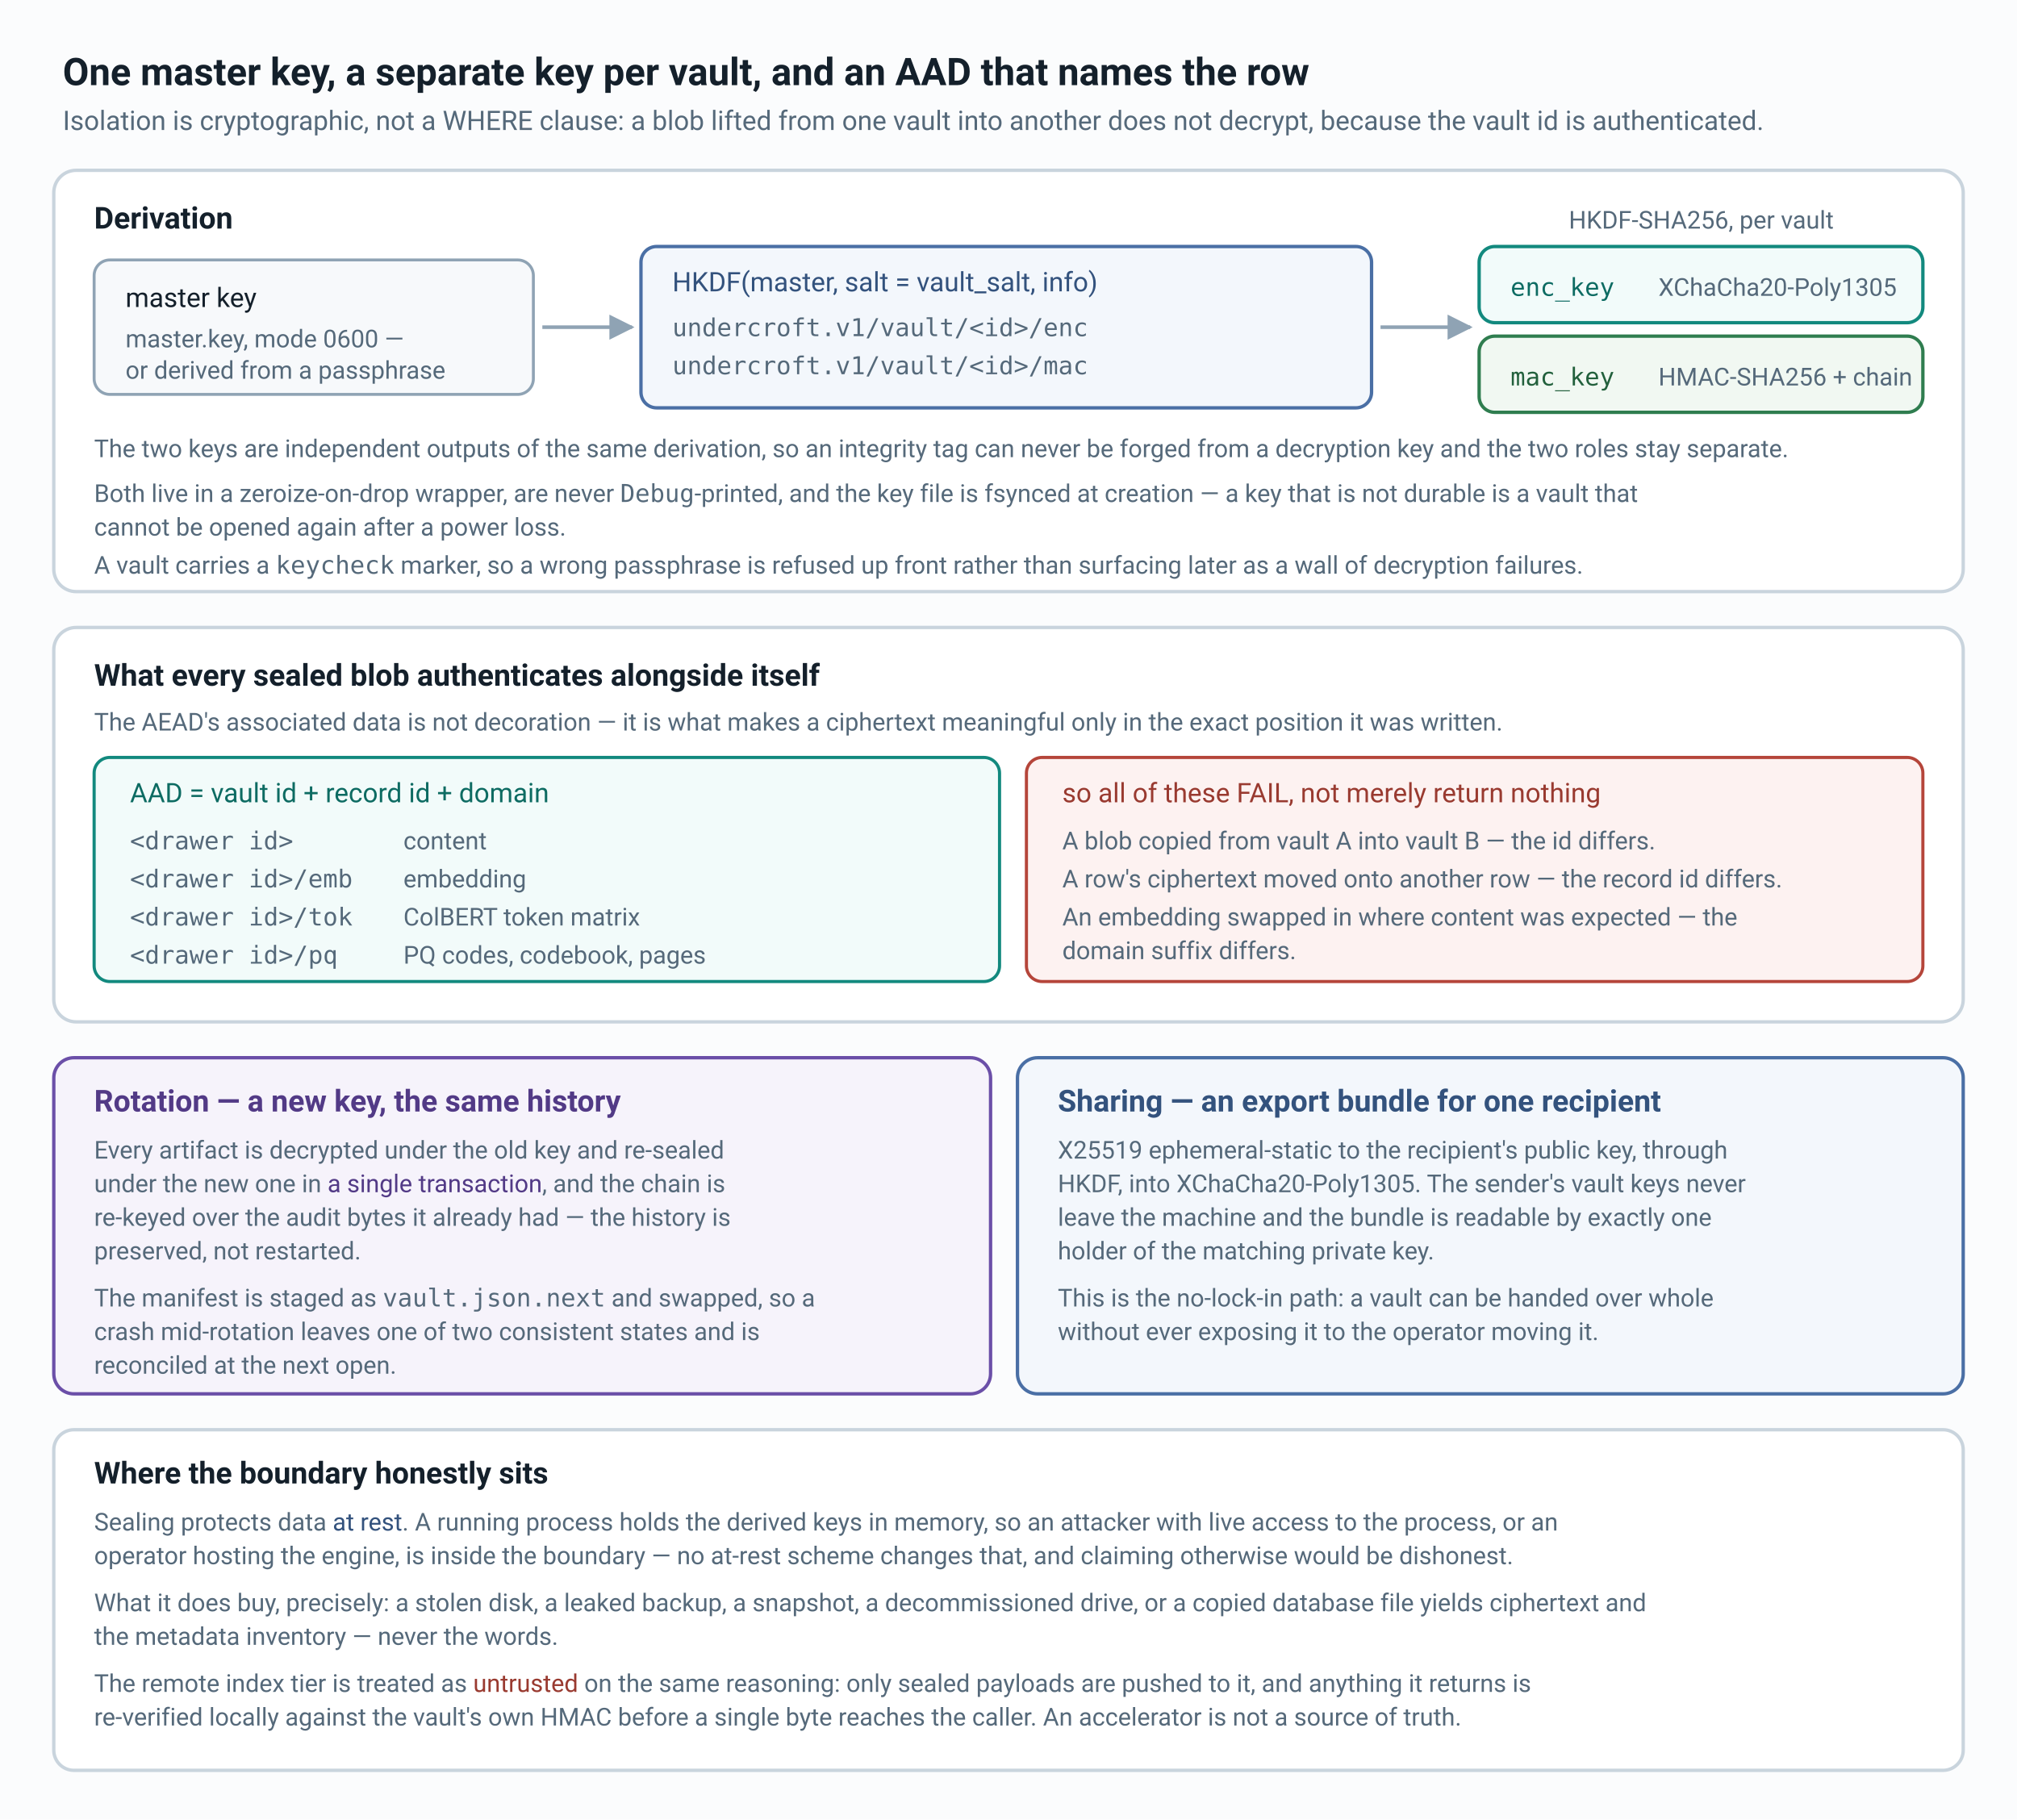
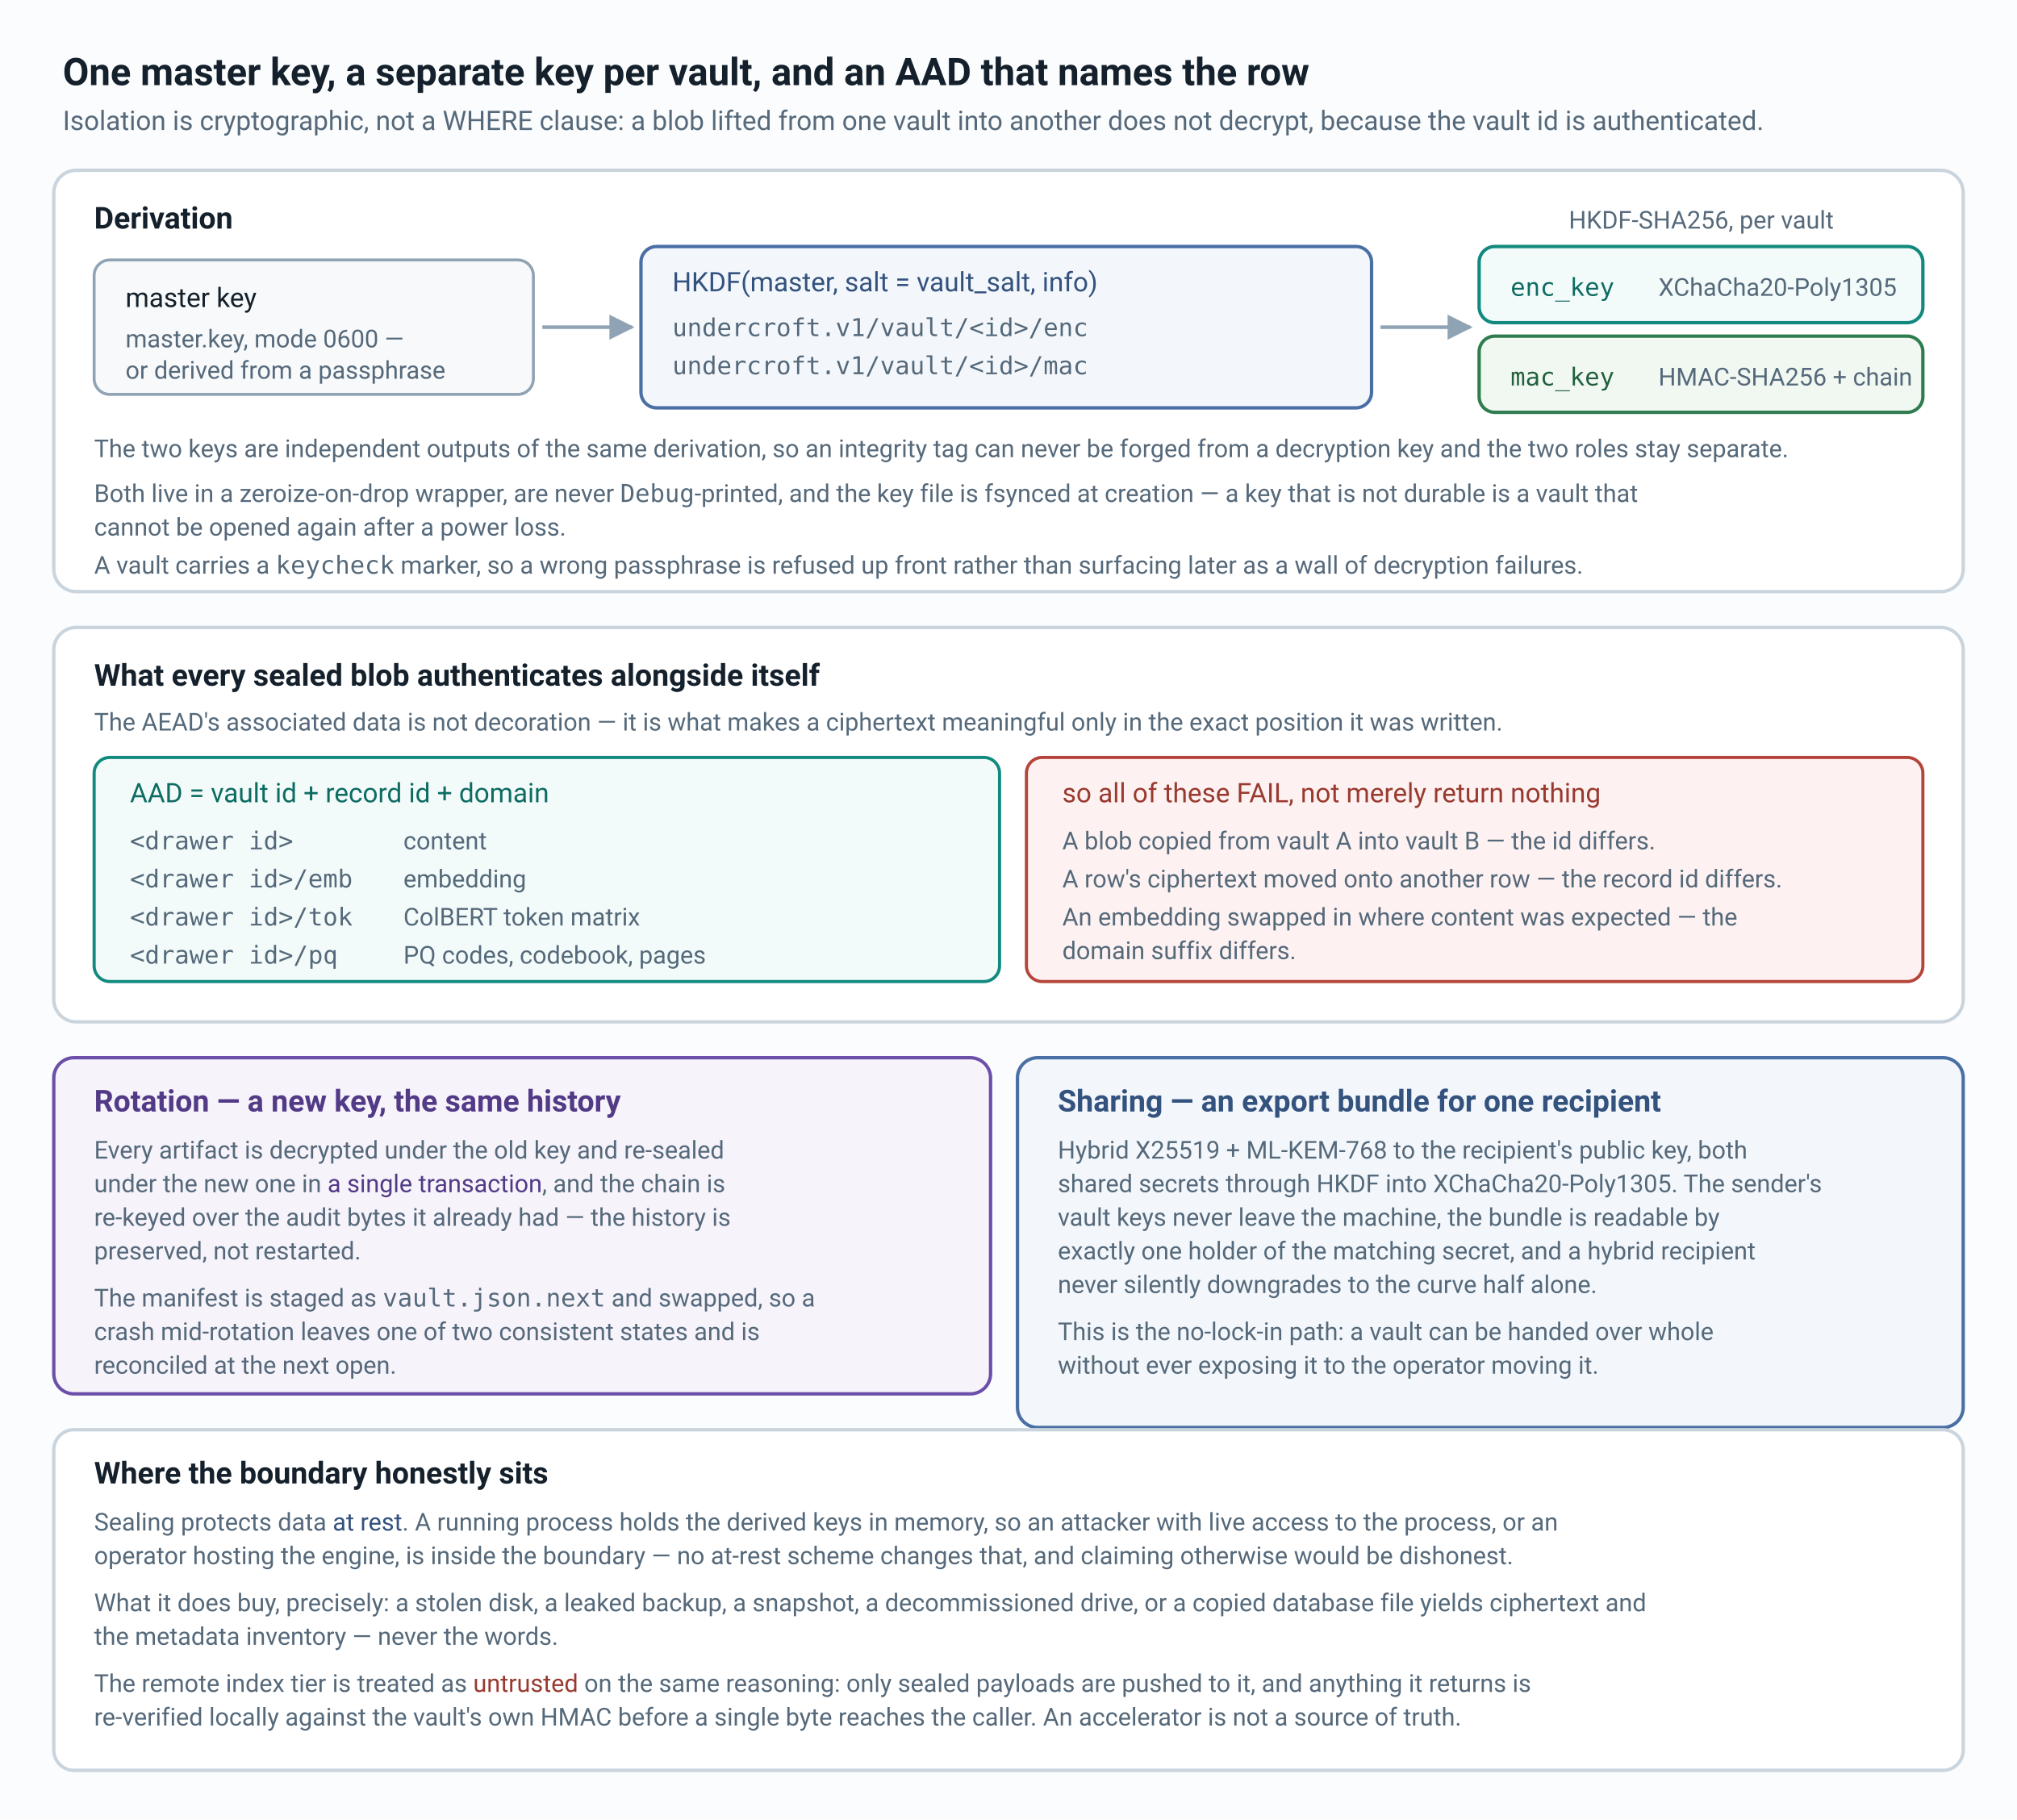
<svg xmlns="http://www.w3.org/2000/svg" viewBox="0 0 900 812" width="900" height="812" role="img" aria-labelledby="t d">
  <style>
  .f { font-family: -apple-system, BlinkMacSystemFont, "Segoe UI", Roboto, Helvetica, Arial, sans-serif; }
  .h { font-size: 17px; font-weight: 600; }
  .l { font-size: 13.5px; font-weight: 600; }
  .b { font-size: 12px; }
  .s { font-size: 11px; }
  .mono { font-family: ui-monospace, SFMono-Regular, Menlo, Consolas, monospace; font-size: 11px; }
  .ink { fill: var(--d-ink,#14202b); }
  .dim { fill: var(--d-dim,#55697a); }
  .white { fill: var(--d-card,#ffffff); }
  @media (prefers-color-scheme: dark) {
    svg { --d-bg:#0f1419; --d-card:#161c23; --d-card2:#1b222b; --d-line:#2b3540;
      --d-line2:#4a5b6b; --d-ink:#e4ebf1; --d-dim:#9aabba; --d-on:#0f1419;
      --d-teal:#2ba99c; --d-teal-bg:#0e2523; --d-teal-bg2:#123430; --d-teal-ink:#6fd8cc;
      --d-blue:#6d94c8; --d-blue-bg:#131d2b; --d-blue-ink:#9dbde3;
      --d-amber:#d1953f; --d-amber-bg:#261c0f; --d-amber-ink:#e8bc78;
      --d-violet:#9277c9; --d-violet-bg:#1c1730; --d-violet-bg2:#241d3d; --d-violet-ink:#b9a3e3;
      --d-green:#4fa570; --d-green-bg:#10231a; --d-green-bg2:#153021; --d-green-ink:#86cf9f;
      --d-red:#d1685c; --d-red-bg:#2a1614; --d-red-ink:#eb9a90; }
  }
</style>
  <rect width="900" height="812" fill="var(--d-bg,#fbfcfd)" />
  <text x="28" y="38" class="f h ink">One master key, a separate key per vault, and an AAD that names the row</text>
  <text x="28" y="58" class="f b dim">Isolation is cryptographic, not a WHERE clause: a blob lifted from one vault into another does not decrypt, because the vault id is authenticated.</text>
  <rect x="24" y="76" width="852" height="188" rx="10" fill="var(--d-card,#ffffff)" stroke="var(--d-line,#c9d4dd)" stroke-width="1.5" />
  <text x="42" y="102" class="f l ink">Derivation</text>
  <text x="700" y="102" class="f s dim">HKDF-SHA256, per vault</text>
  <rect x="42" y="116" width="196" height="60" rx="7" fill="var(--d-card2,#f7f9fb)" stroke="var(--d-line2,#8fa3b4)" stroke-width="1.3" />
  <text x="56" y="137" class="f b ink">master key</text>
  <text x="56" y="155" class="f s dim">master.key, mode 0600 —</text>
  <text x="56" y="169" class="f s dim">or derived from a passphrase</text>
  <path d="M242 146 L282 146" stroke="var(--d-line2,#8fa3b4)" stroke-width="1.6" marker-end="url(#a)" />
  <defs>
    <marker id="a" viewBox="0 0 10 10" refX="9" refY="5" markerWidth="7" markerHeight="7" orient="auto">
      <path d="M0 0 L10 5 L0 10 z" fill="var(--d-line2,#8fa3b4)" />
    </marker>
  </defs>
  <rect x="286" y="110" width="326" height="72" rx="7" fill="var(--d-blue-bg,#f3f7fc)" stroke="var(--d-blue,#4a6fa5)" stroke-width="1.5" />
  <text x="300" y="130" class="f b" fill="var(--d-blue-ink,#33527d)">HKDF(master, salt = vault_salt, info)</text>
  <text x="300" y="150" class="f mono dim">undercroft.v1/vault/&lt;id&gt;/enc</text>
  <text x="300" y="167" class="f mono dim">undercroft.v1/vault/&lt;id&gt;/mac</text>
  <path d="M616 146 L656 146" stroke="var(--d-line2,#8fa3b4)" stroke-width="1.6" marker-end="url(#a)" />
  <rect x="660" y="110" width="198" height="34" rx="7" fill="var(--d-teal-bg,#f2fbfa)" stroke="var(--d-teal,#12897e)" stroke-width="1.5" />
  <text x="674" y="132" class="f mono" fill="var(--d-teal-ink,#0d6b62)">enc_key</text>
  <text x="740" y="132" class="f s dim">XChaCha20-Poly1305</text>
  <rect x="660" y="150" width="198" height="34" rx="7" fill="var(--d-green-bg,#f1f8f2)" stroke="var(--d-green,#2f7d4f)" stroke-width="1.5" />
  <text x="674" y="172" class="f mono" fill="var(--d-green-ink,#22603c)">mac_key</text>
  <text x="740" y="172" class="f s dim">HMAC-SHA256 + chain</text>
  <text x="42" y="204" class="f s dim">The two keys are independent outputs of the same derivation, so an integrity tag can never be forged from a decryption key and the two roles stay separate.</text>
  <text x="42" y="224" class="f s dim">Both live in a zeroize-on-drop wrapper, are never <tspan class="f mono">Debug</tspan>-printed, and the key file is fsynced at creation — a key that is not durable is a vault that</text>
  <text x="42" y="239" class="f s dim">cannot be opened again after a power loss.</text>
  <text x="42" y="256" class="f s dim">A vault carries a <tspan class="f mono">keycheck</tspan> marker, so a wrong passphrase is refused up front rather than surfacing later as a wall of decryption failures.</text>
  <rect x="24" y="280" width="852" height="176" rx="10" fill="var(--d-card,#ffffff)" stroke="var(--d-line,#c9d4dd)" stroke-width="1.5" />
  <text x="42" y="306" class="f l ink">What every sealed blob authenticates alongside itself</text>
  <text x="42" y="326" class="f s dim">The AEAD's associated data is not decoration — it is what makes a ciphertext meaningful only in the exact position it was written.</text>
  <rect x="42" y="338" width="404" height="100" rx="7" fill="var(--d-teal-bg,#f2fbfa)" stroke="var(--d-teal,#12897e)" stroke-width="1.4" />
  <text x="58" y="358" class="f b" fill="var(--d-teal-ink,#0d6b62)">AAD = vault id + record id + domain</text>
  <text x="58" y="379" class="f mono dim">&lt;drawer id&gt;</text>
  <text x="180" y="379" class="f s dim">content</text>
  <text x="58" y="396" class="f mono dim">&lt;drawer id&gt;/emb</text>
  <text x="180" y="396" class="f s dim">embedding</text>
  <text x="58" y="413" class="f mono dim">&lt;drawer id&gt;/tok</text>
  <text x="180" y="413" class="f s dim">ColBERT token matrix</text>
  <text x="58" y="430" class="f mono dim">&lt;drawer id&gt;/pq</text>
  <text x="180" y="430" class="f s dim">PQ codes, codebook, pages</text>
  <rect x="458" y="338" width="400" height="100" rx="7" fill="var(--d-red-bg,#fdf2f1)" stroke="var(--d-red,#b5453a)" stroke-width="1.4" />
  <text x="474" y="358" class="f b" fill="var(--d-red-ink,#993a30)">so all of these FAIL, not merely return nothing</text>
  <text x="474" y="379" class="f s dim">A blob copied from vault A into vault B — the id differs.</text>
  <text x="474" y="396" class="f s dim">A row's ciphertext moved onto another row — the record id differs.</text>
  <text x="474" y="413" class="f s dim">An embedding swapped in where content was expected — the</text>
  <text x="474" y="428" class="f s dim">domain suffix differs.</text>
  <rect x="24" y="472" width="418" height="150" rx="9" fill="var(--d-violet-bg,#f6f3fb)" stroke="var(--d-violet,#6b4fa8)" stroke-width="1.5" />
  <text x="42" y="496" class="f l" fill="var(--d-violet-ink,#523a86)">Rotation — a new key, the same history</text>
  <text x="42" y="517" class="f s dim">Every artifact is decrypted under the old key and re-sealed</text>
  <text x="42" y="532" class="f s dim">under the new one in <tspan class="f s" fill="var(--d-violet-ink,#523a86)">a single transaction</tspan>, and the chain is</text>
  <text x="42" y="547" class="f s dim">re-keyed over the audit bytes it already had — the history is</text>
  <text x="42" y="562" class="f s dim">preserved, not restarted.</text>
  <text x="42" y="583" class="f s dim">The manifest is staged as <tspan class="f mono">vault.json.next</tspan> and swapped, so a</text>
  <text x="42" y="598" class="f s dim">crash mid-rotation leaves one of two consistent states and is</text>
  <text x="42" y="613" class="f s dim">reconciled at the next open.</text>
-   <rect x="454" y="472" width="422" height="150" rx="9" fill="var(--d-blue-bg,#f3f7fc)" stroke="var(--d-blue,#4a6fa5)" stroke-width="1.5" />
+   <rect x="454" y="472" width="422" height="165" rx="9" fill="var(--d-blue-bg,#f3f7fc)" stroke="var(--d-blue,#4a6fa5)" stroke-width="1.5" />
  <text x="472" y="496" class="f l" fill="var(--d-blue-ink,#33527d)">Sharing — an export bundle for one recipient</text>
-   <text x="472" y="517" class="f s dim">X25519 ephemeral-static to the recipient's public key, through</text>
-   <text x="472" y="532" class="f s dim">HKDF, into XChaCha20-Poly1305. The sender's vault keys never</text>
-   <text x="472" y="547" class="f s dim">leave the machine and the bundle is readable by exactly one</text>
-   <text x="472" y="562" class="f s dim">holder of the matching private key.</text>
-   <text x="472" y="583" class="f s dim">This is the no-lock-in path: a vault can be handed over whole</text>
-   <text x="472" y="598" class="f s dim">without ever exposing it to the operator moving it.</text>
+   <text x="472" y="517" class="f s dim">Hybrid X25519 + ML-KEM-768 to the recipient's public key, both</text>
+   <text x="472" y="532" class="f s dim">shared secrets through HKDF into XChaCha20-Poly1305. The sender's</text>
+   <text x="472" y="547" class="f s dim">vault keys never leave the machine, the bundle is readable by</text>
+   <text x="472" y="562" class="f s dim">exactly one holder of the matching secret, and a hybrid recipient</text>
+   <text x="472" y="577" class="f s dim">never silently downgrades to the curve half alone.</text>
+   <text x="472" y="598" class="f s dim">This is the no-lock-in path: a vault can be handed over whole</text>
+   <text x="472" y="613" class="f s dim">without ever exposing it to the operator moving it.</text>
  <rect x="24" y="638" width="852" height="152" rx="9" fill="var(--d-card,#ffffff)" stroke="var(--d-line,#c9d4dd)" stroke-width="1.5" />
  <text x="42" y="662" class="f l ink">Where the boundary honestly sits</text>
  <text x="42" y="683" class="f s dim">Sealing protects data <tspan class="f s" fill="var(--d-blue-ink,#33527d)">at rest</tspan>. A running process holds the derived keys in memory, so an attacker with live access to the process, or an</text>
  <text x="42" y="698" class="f s dim">operator hosting the engine, is inside the boundary — no at-rest scheme changes that, and claiming otherwise would be dishonest.</text>
  <text x="42" y="719" class="f s dim">What it does buy, precisely: a stolen disk, a leaked backup, a snapshot, a decommissioned drive, or a copied database file yields ciphertext and</text>
  <text x="42" y="734" class="f s dim">the metadata inventory — never the words.</text>
  <text x="42" y="755" class="f s dim">The remote index tier is treated as <tspan class="f s" fill="var(--d-red-ink,#993a30)">untrusted</tspan> on the same reasoning: only sealed payloads are pushed to it, and anything it returns is</text>
  <text x="42" y="770" class="f s dim">re-verified locally against the vault's own HMAC before a single byte reaches the caller. An accelerator is not a source of truth.</text>
</svg>
